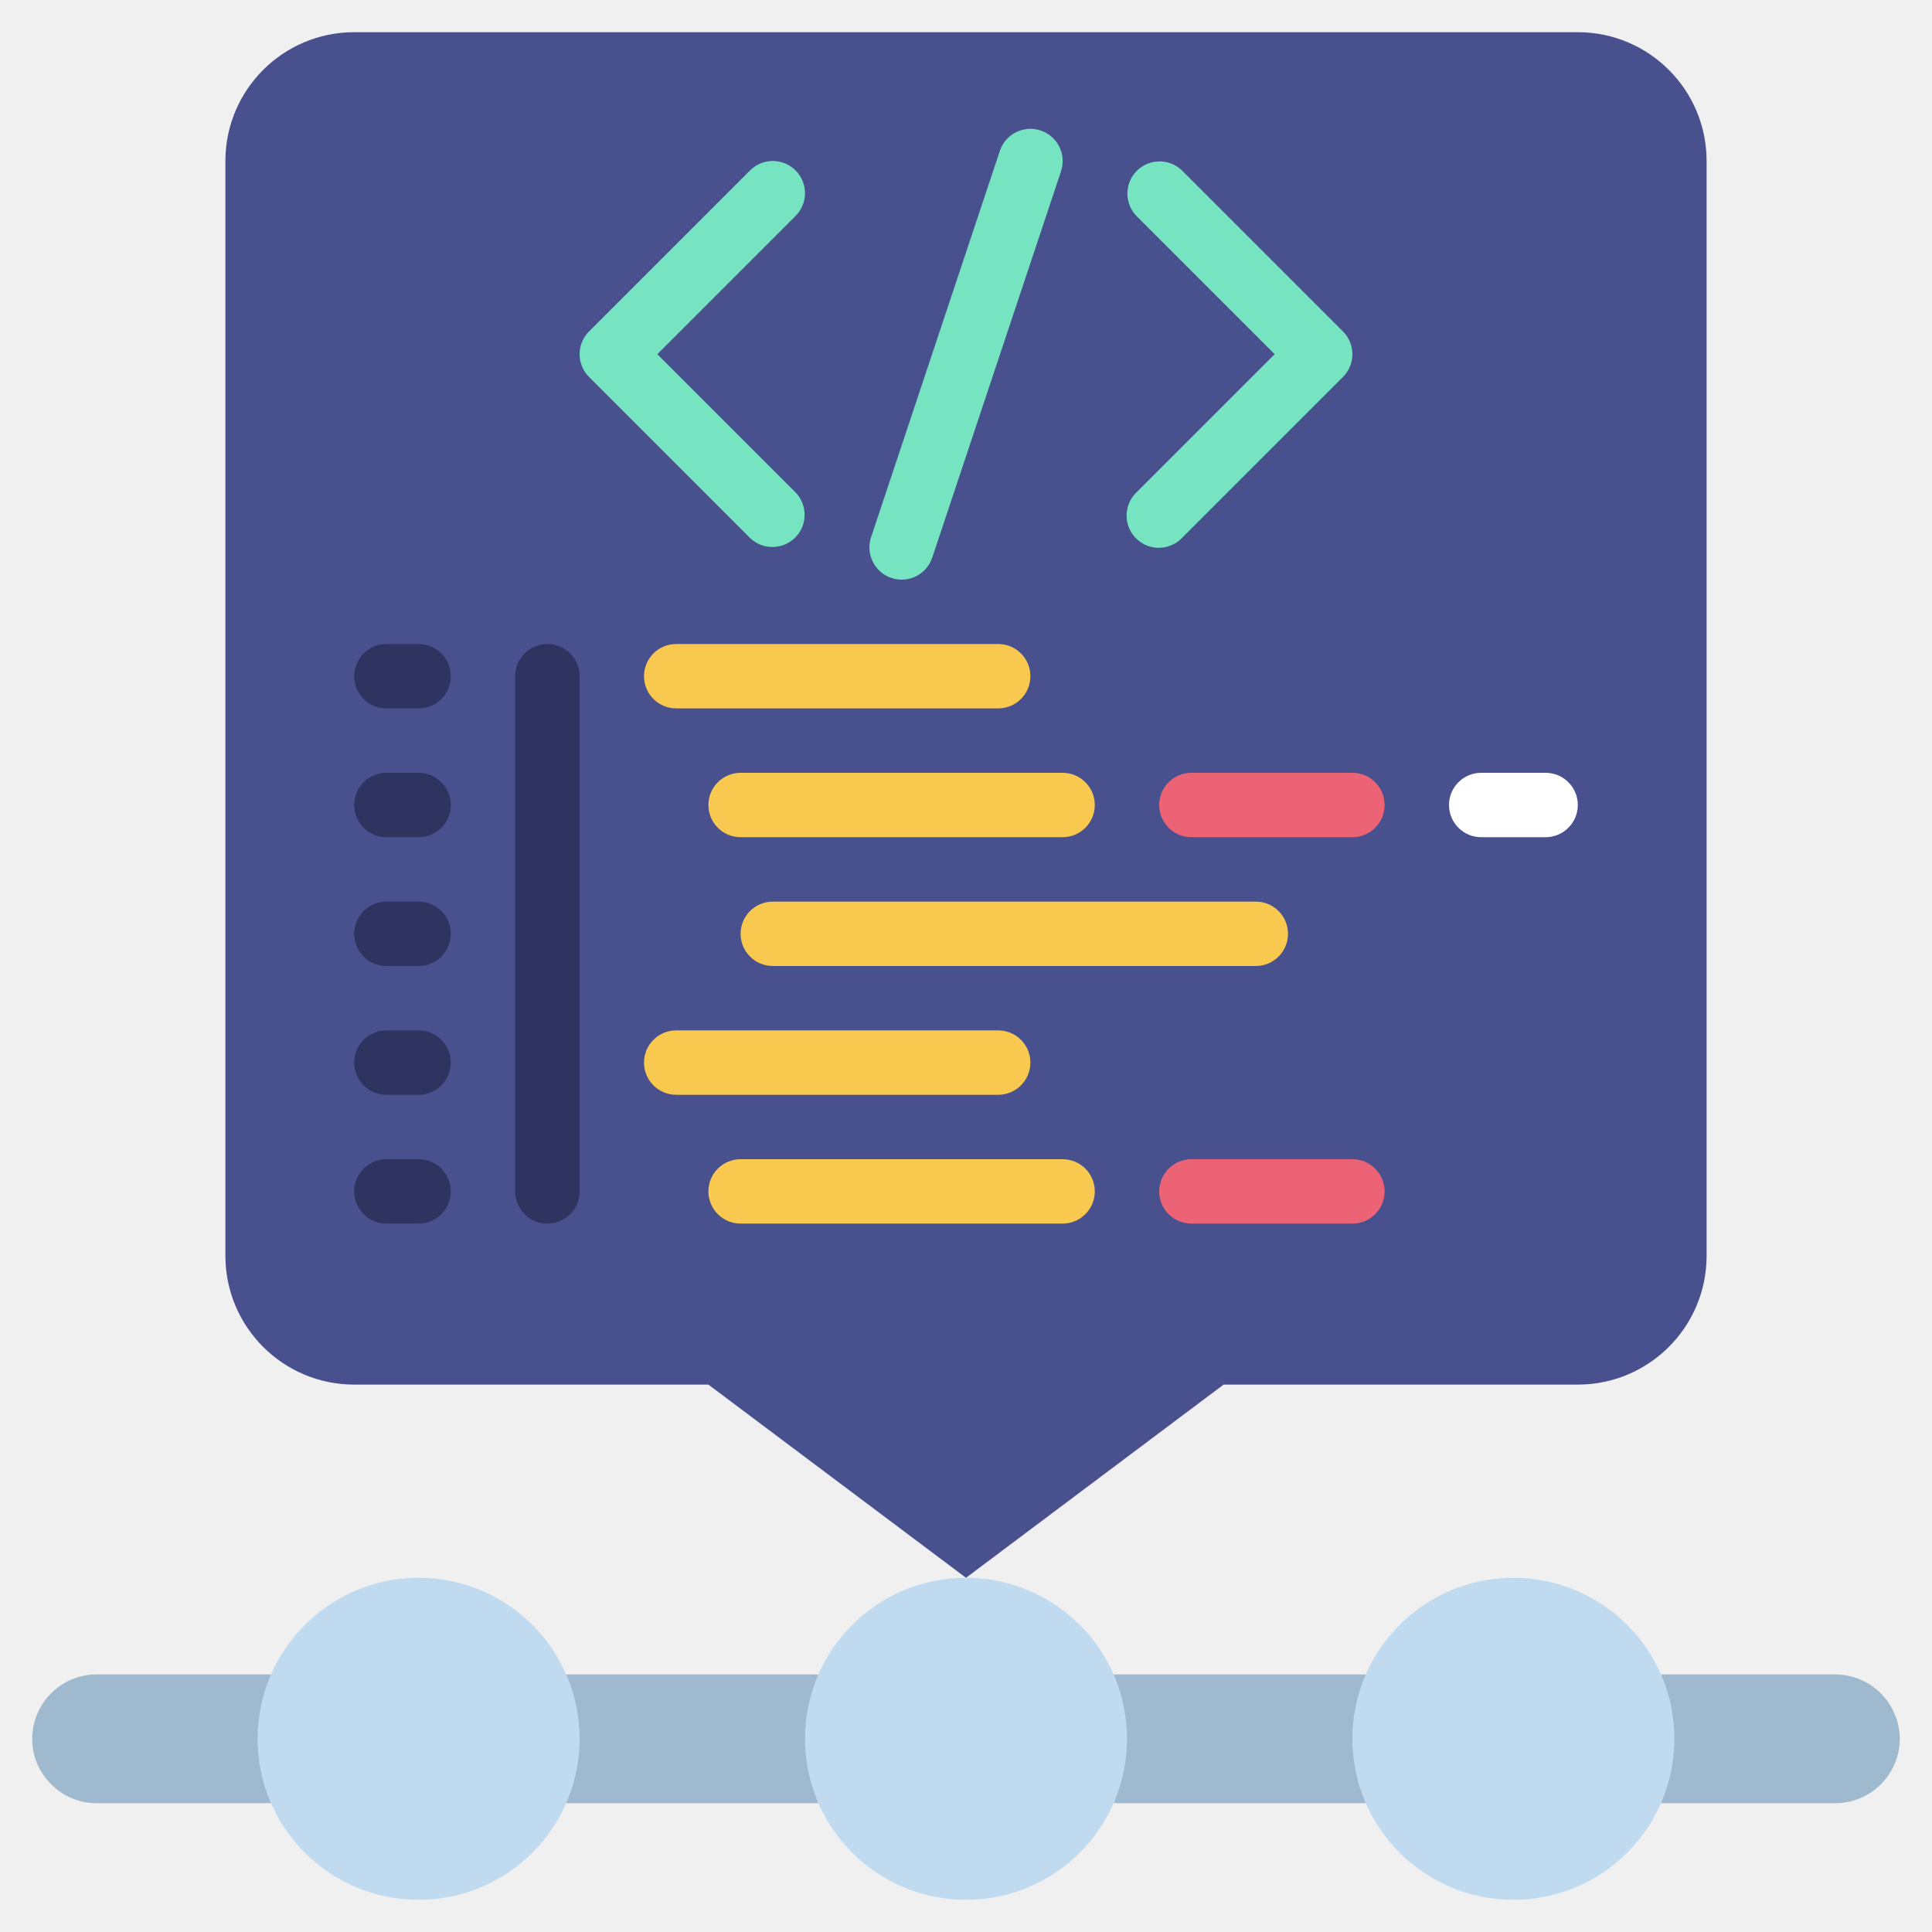
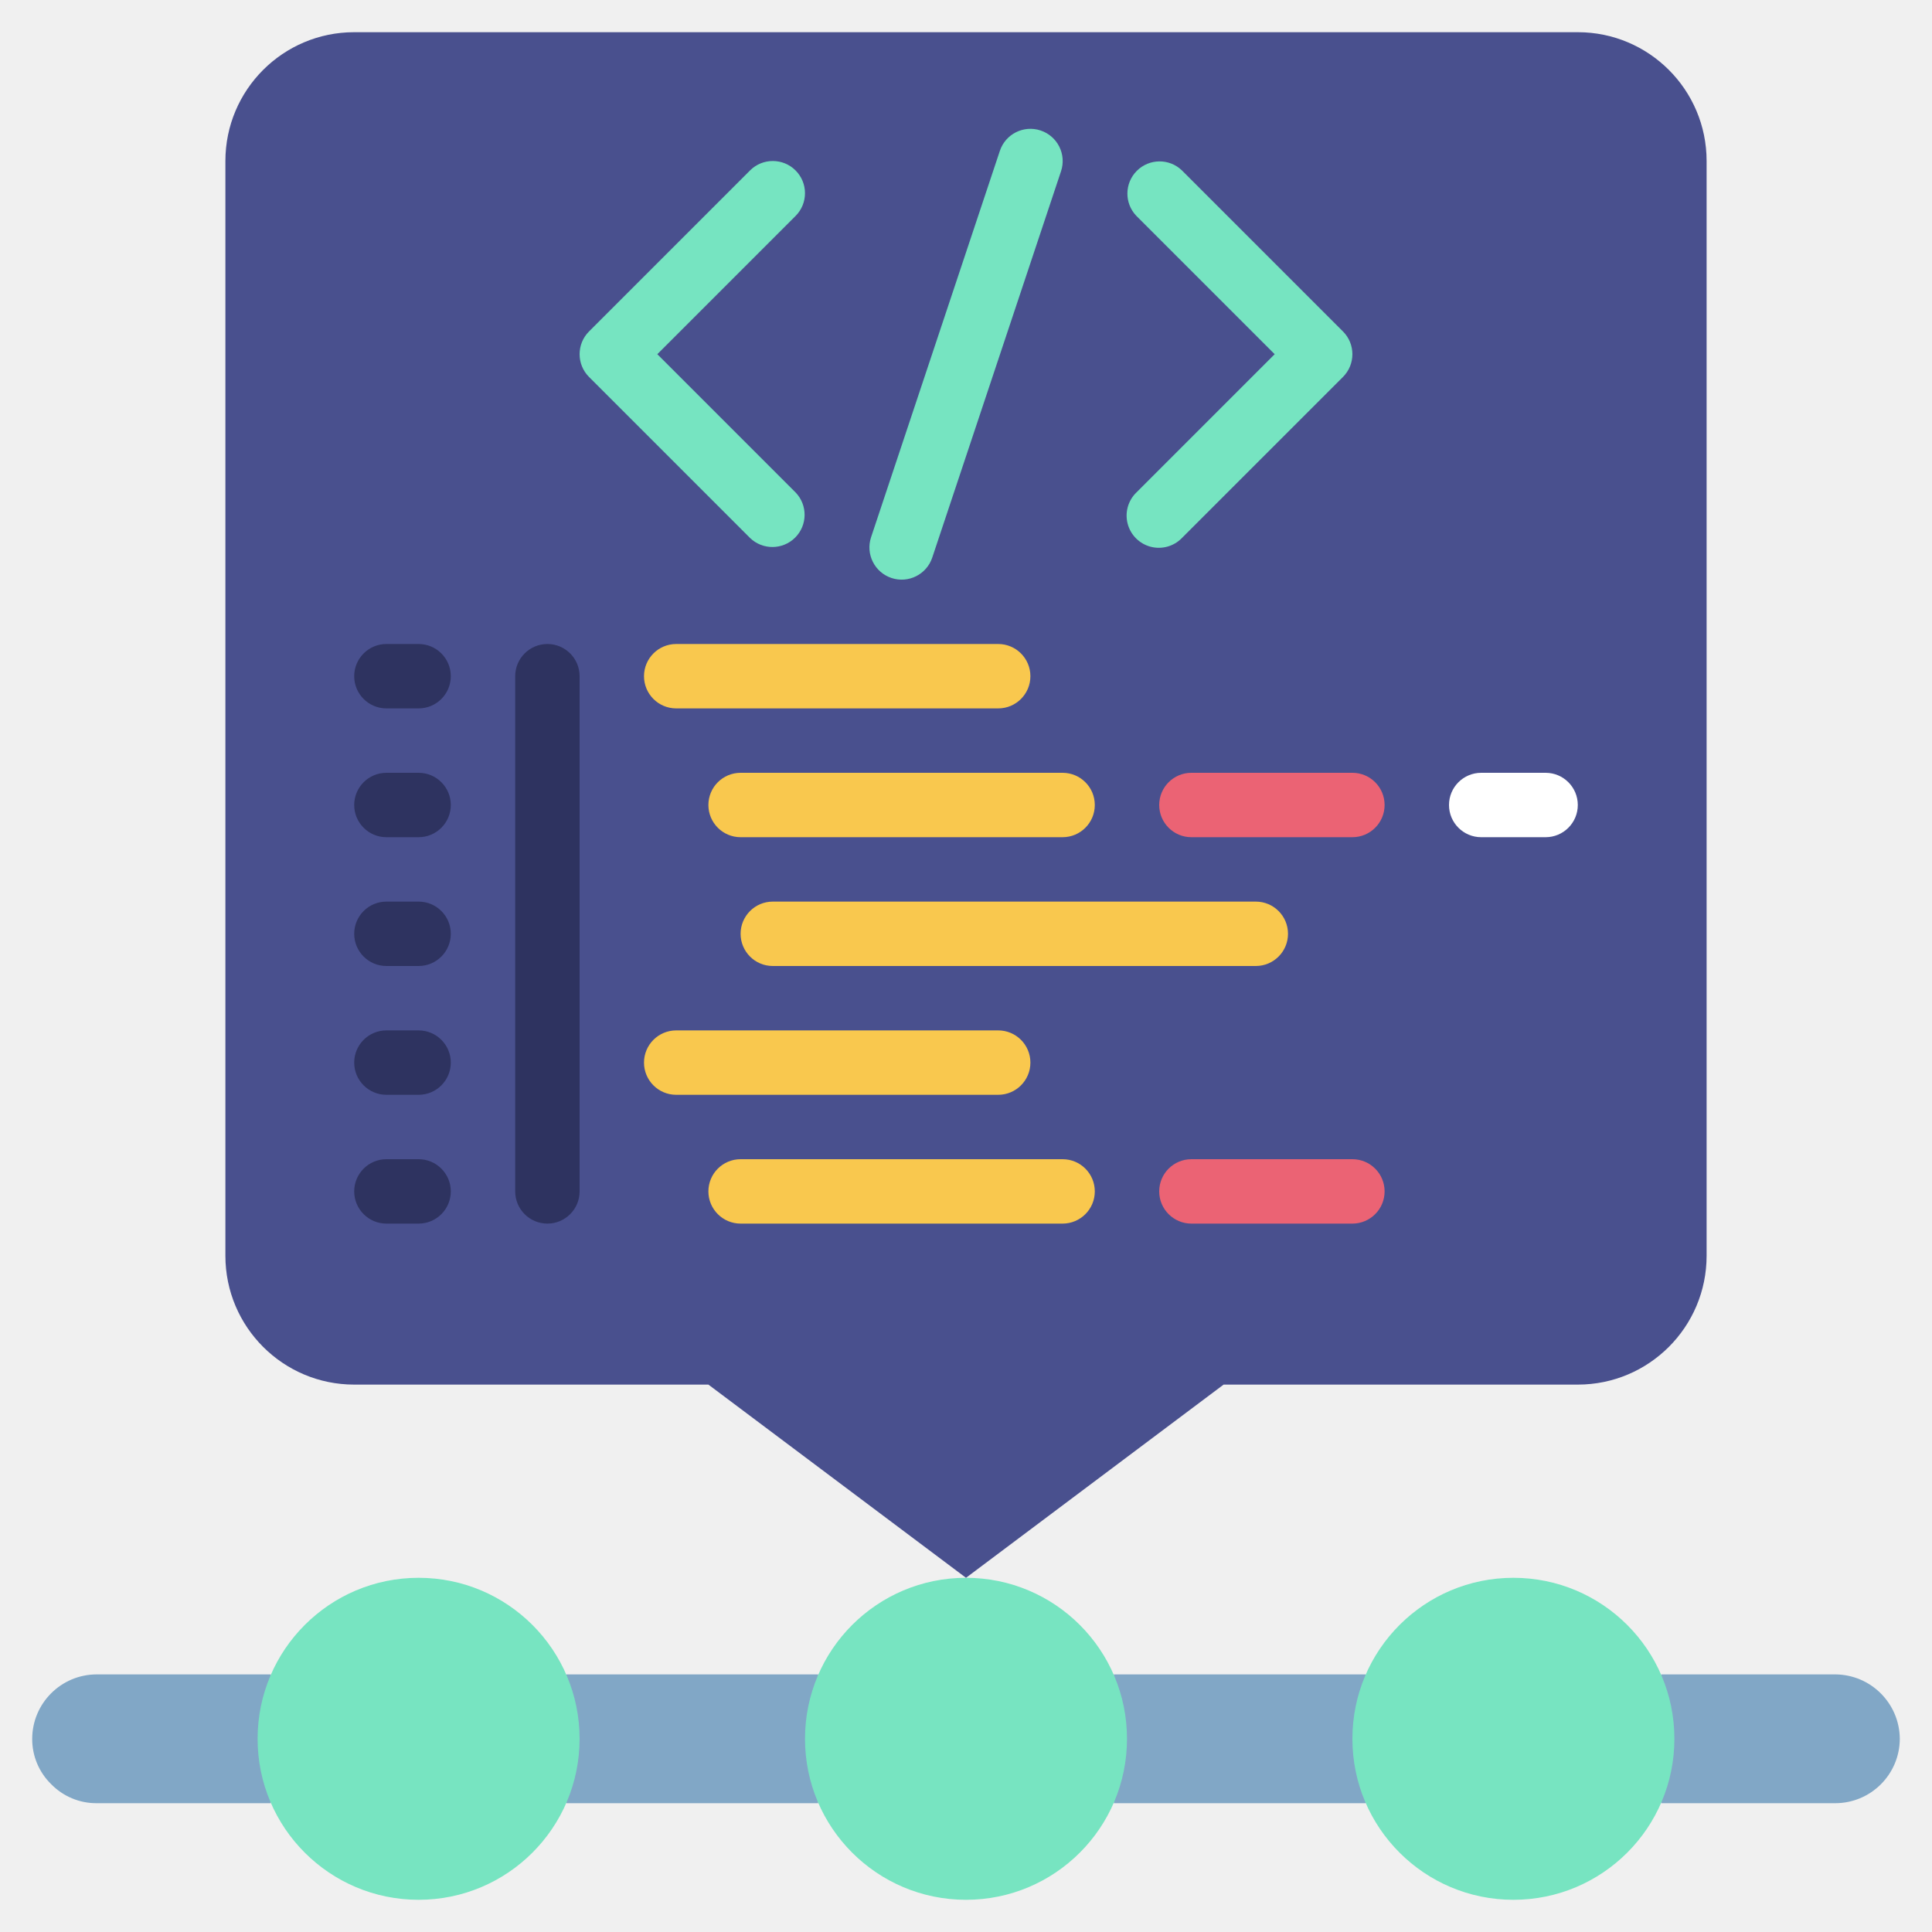
<svg xmlns="http://www.w3.org/2000/svg" id="Icons" height="512" viewBox="0 0 60 60" width="512">
-   <g fill="#9fbace">
+   <g fill="#81A7C6">
    <path d="m51.59 52h5.41a2.015 2.015 0 0 1 2 2 2.006 2.006 0 0 1 -2 2h-5.41z" />
    <path d="m34.59 52h7.82v4h-7.82z" />
    <path d="m8.41 56h-5.41a1.955 1.955 0 0 1 -1.41-.59 1.955 1.955 0 0 1 -.59-1.41 2.006 2.006 0 0 1 2-2h5.41z" />
    <path d="m17.59 52h7.82v4h-7.82z" />
  </g>
-   <circle cx="13" cy="54" fill="#c0daf0" r="5" />
-   <circle cx="30" cy="54" fill="#c0daf0" r="5" />
-   <circle cx="47" cy="54" fill="#c0daf0" r="5" />
+   <circle cx="13" cy="54" fill="#77E4C1" r="5" />
+   <circle cx="30" cy="54" fill="#77E4C1" r="5" />
+   <circle cx="47" cy="54" fill="#77E4C1" r="5" />
  <path d="m53 5v34a4 4 0 0 1 -4 4h-11l-8 6-8-6h-11a4 4 0 0 1 -4-4v-34a4 4 0 0 1 4-4h38a4 4 0 0 1 4 4z" fill="#49508e" />
  <path d="m24.707 5.293a1 1 0 0 0 -1.414 0l-5 5a1 1 0 0 0 0 1.414l5 5a1 1 0 0 0 1.414-1.414l-4.293-4.293 4.293-4.293a1 1 0 0 0 0-1.414z" fill="#76e4c1" />
  <path d="m41.707 10.293-5-5a1 1 0 0 0 -1.414 1.414l4.293 4.293-4.293 4.293a1 1 0 1 0 1.414 1.414l5-5a1 1 0 0 0 0-1.414z" fill="#76e4c1" />
  <path d="m32.316 4.052a1 1 0 0 0 -1.264.632l-4 12a1 1 0 1 0 1.9.632l4-12a1 1 0 0 0 -.636-1.264z" fill="#76e4c1" />
  <path d="m13 22h-1a1 1 0 0 1 0-2h1a1 1 0 0 1 0 2z" fill="#2e3360" />
  <path d="m13 26h-1a1 1 0 0 1 0-2h1a1 1 0 0 1 0 2z" fill="#2e3360" />
  <path d="m48 26h-2a1 1 0 0 1 0-2h2a1 1 0 0 1 0 2z" fill="#fff" />
  <path d="m13 30h-1a1 1 0 0 1 0-2h1a1 1 0 0 1 0 2z" fill="#2e3360" />
  <path d="m13 34h-1a1 1 0 0 1 0-2h1a1 1 0 0 1 0 2z" fill="#2e3360" />
  <path d="m13 38h-1a1 1 0 0 1 0-2h1a1 1 0 0 1 0 2z" fill="#2e3360" />
  <path d="m17 38a1 1 0 0 1 -1-1v-16a1 1 0 0 1 2 0v16a1 1 0 0 1 -1 1z" fill="#2e3360" />
  <path d="m31 22h-10a1 1 0 0 1 0-2h10a1 1 0 0 1 0 2z" fill="#f9c84e" />
  <path d="m33 26h-10a1 1 0 0 1 0-2h10a1 1 0 0 1 0 2z" fill="#f9c84e" />
  <path d="m42 26h-5a1 1 0 0 1 0-2h5a1 1 0 0 1 0 2z" fill="#eb6374" />
  <path d="m39 30h-15a1 1 0 0 1 0-2h15a1 1 0 0 1 0 2z" fill="#f9c84e" />
  <path d="m31 34h-10a1 1 0 0 1 0-2h10a1 1 0 0 1 0 2z" fill="#f9c84e" />
  <path d="m33 38h-10a1 1 0 0 1 0-2h10a1 1 0 0 1 0 2z" fill="#f9c84e" />
  <path d="m42 38h-5a1 1 0 0 1 0-2h5a1 1 0 0 1 0 2z" fill="#eb6374" />
</svg>
